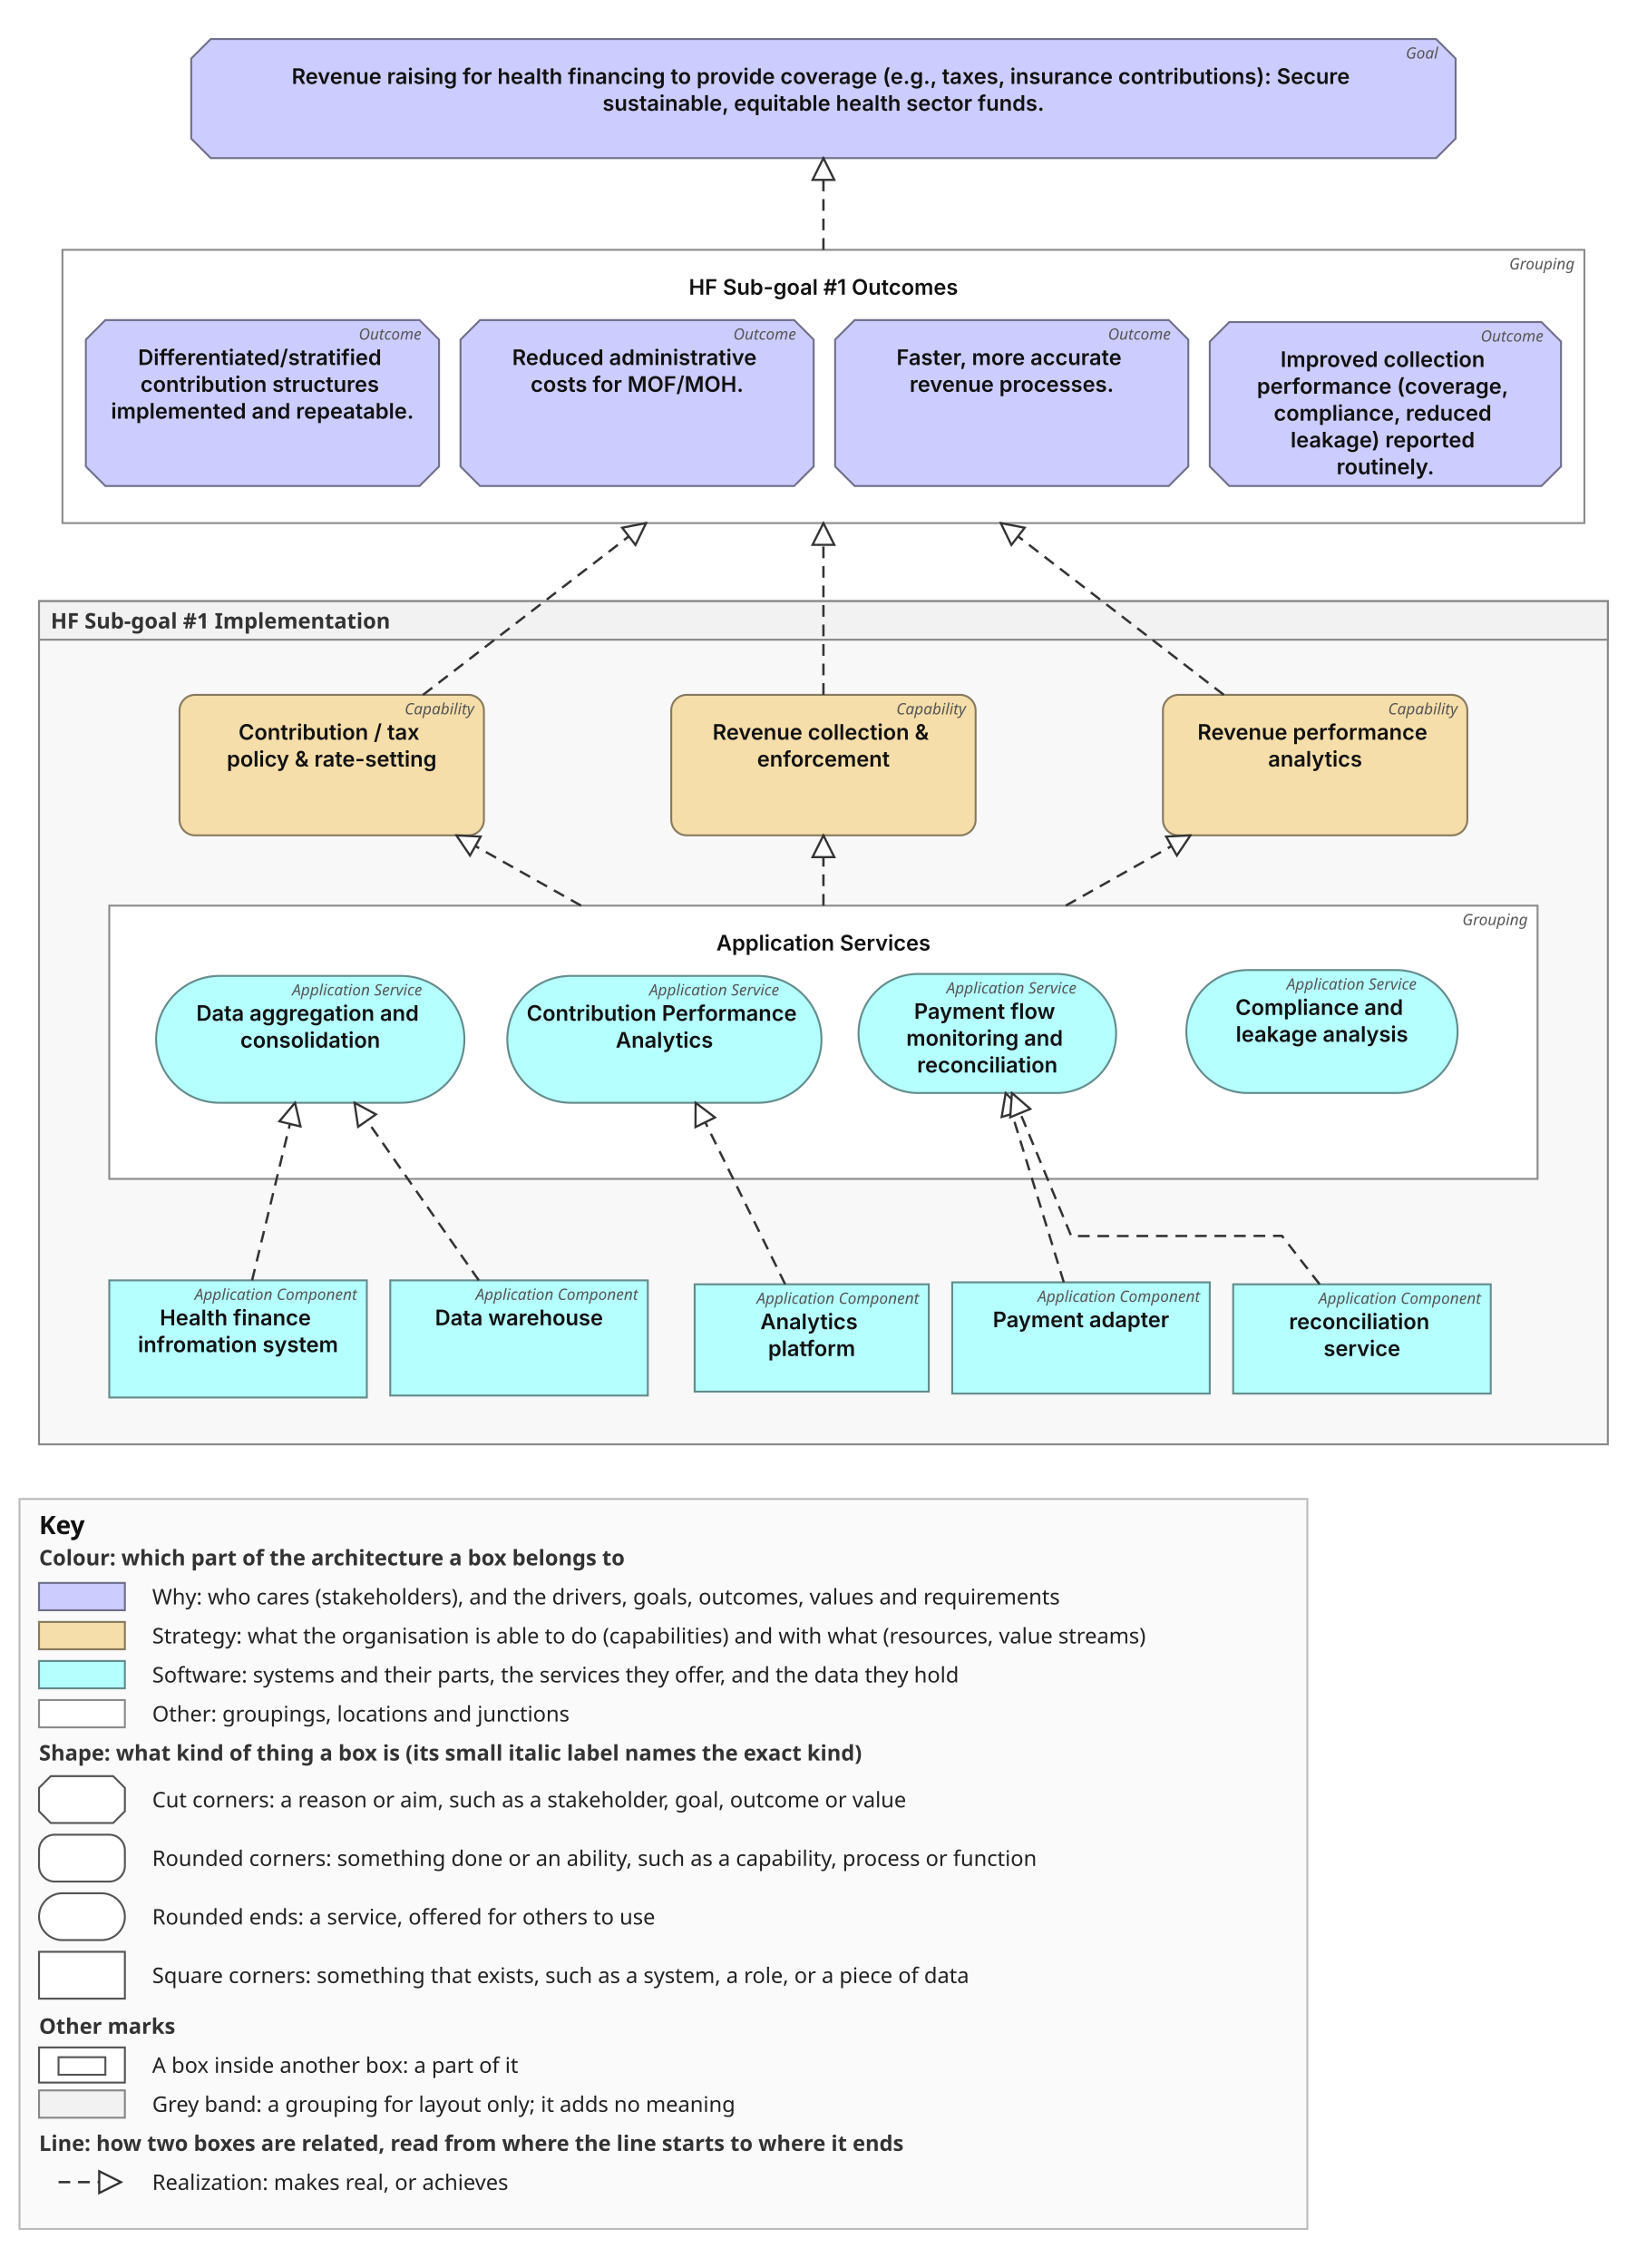
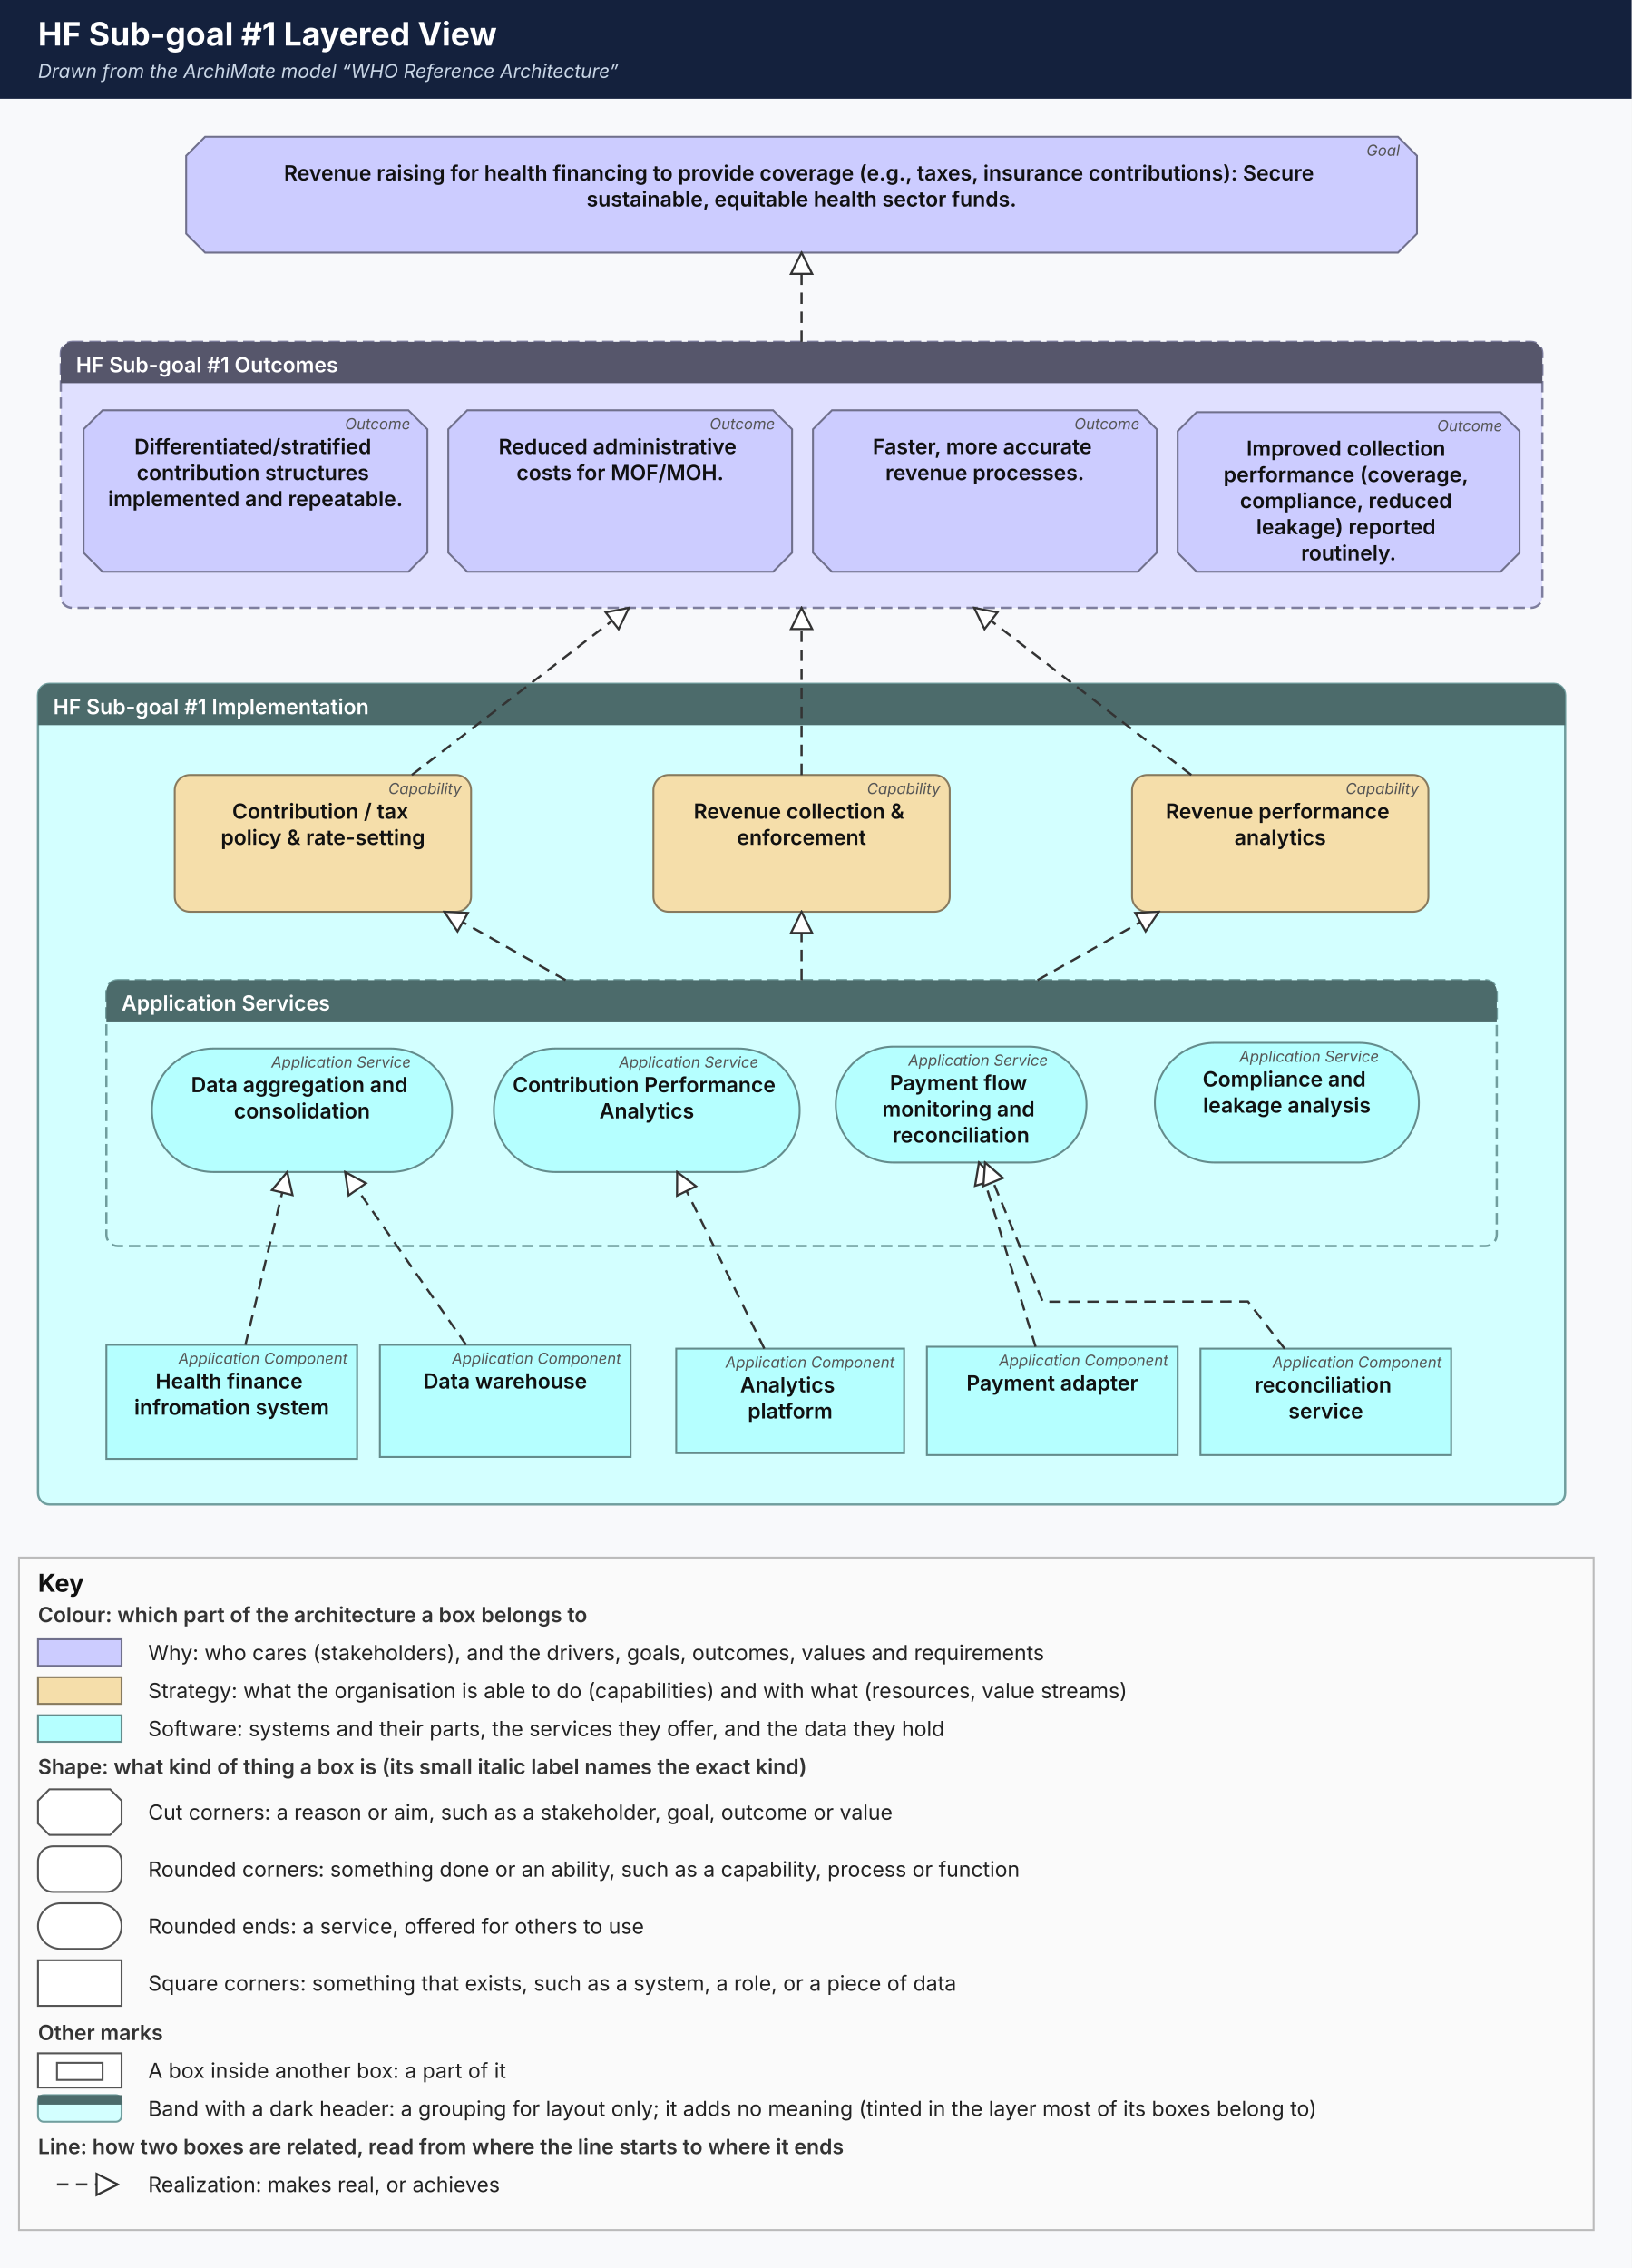
- <svg xmlns="http://www.w3.org/2000/svg" viewBox="100 76 844 1162" width="844" height="1162" role="img" aria-labelledby="av-title">
+ <svg xmlns="http://www.w3.org/2000/svg" viewBox="100 24 859 1194" width="859" height="1194" role="img" aria-labelledby="av-title">
  <style>
- .av-name{font:600 11px system-ui,-apple-system,"Segoe UI",sans-serif;fill:#111}
- .av-type{font:italic 8px system-ui,sans-serif;fill:#555}
- .av-group{font:600 11px system-ui,sans-serif;fill:#333}
- .av-note{font:10px system-ui,sans-serif;fill:#222}
- .av-key{font:11px system-ui,sans-serif;fill:#222}
- .av-keyh{font:600 11px system-ui,sans-serif;fill:#333}
- .av-keyt{font:700 13px system-ui,sans-serif;fill:#111}
- .av-rel{font:9px system-ui,sans-serif;fill:#333;paint-order:stroke;stroke:#fff;stroke-width:3px}
+ .av-name{font:600 11px Inter, "Segoe UI", system-ui, -apple-system, Helvetica, Arial, sans-serif;fill:#111}
+ .av-type{font:italic 8px Inter, "Segoe UI", system-ui, -apple-system, Helvetica, Arial, sans-serif;fill:#555}
+ .av-group{font:600 11px Inter, "Segoe UI", system-ui, -apple-system, Helvetica, Arial, sans-serif;fill:#333}
+ .av-note{font:10px Inter, "Segoe UI", system-ui, -apple-system, Helvetica, Arial, sans-serif;fill:#222}
+ .av-key{font:11px Inter, "Segoe UI", system-ui, -apple-system, Helvetica, Arial, sans-serif;fill:#222}
+ .av-keyh{font:600 11px Inter, "Segoe UI", system-ui, -apple-system, Helvetica, Arial, sans-serif;fill:#333}
+ .av-keyt{font:700 13px Inter, "Segoe UI", system-ui, -apple-system, Helvetica, Arial, sans-serif;fill:#111}
+ .av-rel{font:9px Inter, "Segoe UI", system-ui, -apple-system, Helvetica, Arial, sans-serif;fill:#333;paint-order:stroke;stroke:#fff;stroke-width:3px}
a:hover rect,a:hover polygon,a:focus rect,a:focus polygon{stroke:#06c;stroke-width:2.5}
</style>
  <defs>
    <marker id="arrow-open" viewBox="0 0 12 12" refX="11" refY="6" markerWidth="11" markerHeight="11" orient="auto-start-reverse" markerUnits="userSpaceOnUse">
      <path d="M1 1 L11 6 L1 11" fill="none" stroke="#333" stroke-width="1.3" />
    </marker>
    <marker id="arrow-filled" viewBox="0 0 12 12" refX="11" refY="6" markerWidth="11" markerHeight="11" orient="auto-start-reverse" markerUnits="userSpaceOnUse">
      <path d="M1 1 L11 6 L1 11 Z" fill="#333" />
    </marker>
    <marker id="arrow-small" viewBox="0 0 10 10" refX="9" refY="5" markerWidth="8" markerHeight="8" orient="auto-start-reverse" markerUnits="userSpaceOnUse">
      <path d="M1 1 L9 5 L1 9" fill="none" stroke="#333" stroke-width="1.2" />
    </marker>
    <marker id="triangle-hollow" viewBox="0 0 14 14" refX="13" refY="7" markerWidth="13" markerHeight="13" orient="auto-start-reverse" markerUnits="userSpaceOnUse">
      <path d="M1 1 L13 7 L1 13 Z" fill="#fff" stroke="#333" stroke-width="1.2" />
    </marker>
    <marker id="diamond-filled" viewBox="0 0 16 10" refX="1" refY="5" markerWidth="16" markerHeight="10" orient="auto-start-reverse" markerUnits="userSpaceOnUse">
      <path d="M1 5 L8 1 L15 5 L8 9 Z" fill="#333" />
    </marker>
    <marker id="diamond-hollow" viewBox="0 0 16 10" refX="1" refY="5" markerWidth="16" markerHeight="10" orient="auto-start-reverse" markerUnits="userSpaceOnUse">
      <path d="M1 5 L8 1 L15 5 L8 9 Z" fill="#fff" stroke="#333" stroke-width="1.2" />
    </marker>
    <marker id="dot" viewBox="0 0 8 8" refX="4" refY="4" markerWidth="7" markerHeight="7" orient="auto" markerUnits="userSpaceOnUse">
      <circle cx="4" cy="4" r="3.2" fill="#333" />
    </marker>
    <pattern id="missing" width="8" height="8" patternUnits="userSpaceOnUse" patternTransform="rotate(45)">
      <rect width="8" height="8" fill="#fff" />
      <line x1="0" y1="0" x2="0" y2="8" stroke="#d33" stroke-width="2" />
    </pattern>
  </defs>
-   <rect x="100" y="76" width="844" height="1162" fill="#fff" />
+   <rect x="100" y="24" width="859" height="1194" fill="#f8f9fb" />
+   <rect x="100" y="24" width="859" height="52" fill="#14213d" />
+   <text x="120" y="48" style="font:700 17px Inter, &quot;Segoe UI&quot;, system-ui, -apple-system, Helvetica, Arial, sans-serif;fill:#fff">HF Sub-goal #1 Layered View</text>
+   <text x="120" y="65" style="font:italic 10px Inter, &quot;Segoe UI&quot;, system-ui, -apple-system, Helvetica, Arial, sans-serif;fill:#c9d6e6">Drawn from the ArchiMate model “WHO Reference Architecture”</text>
  <a href="../../../en/dpi-h-ra/archimate/0.2.0-draft.2/elements/revenue-raising-for-health-financing-to-provide-coverage-e-g/" target="_top">
    <polygon points="208,96 836,96 846,106 846,147 836,157 208,157 198,147 198,106" fill="#ccccff" stroke="#70708c" stroke-width="1" />
    <text class="av-type" x="837" y="106" text-anchor="end">Goal</text>
    <text class="av-name" x="522" y="119" text-anchor="middle">
      <tspan x="522" dy="0">Revenue raising for health financing to provide coverage (e.g., taxes, insurance contributions): Secure</tspan>
      <tspan x="522" dy="13.75">sustainable, equitable health sector funds.</tspan>
    </text>
  </a>
  <g class="av-g">
-     <rect x="120" y="384" width="804" height="432" fill="#f2f2f2" fill-opacity=".55" stroke="#888" />
-     <rect x="120" y="384" width="804" height="19.75" fill="#f2f2f2" stroke="#888" />
-     <text class="av-group" x="126" y="398">HF Sub-goal #1 Implementation</text>
+     <rect x="120" y="384" width="804" height="432" rx="6" fill="#d3ffff" stroke="#709e9e" stroke-width="1.2" />
+     <path d="M120 390 a6 6 0 0 1 6 -6 h792 a6 6 0 0 1 6 6 v15.75 h-804 z" fill="#4c6b6b" />
+     <text class="av-group" x="128" y="400" style="fill:#fff">HF Sub-goal #1 Implementation</text>
  </g>
  <a href="../../../en/dpi-h-ra/archimate/0.2.0-draft.2/elements/contribution-tax-policy-rate-setting/" target="_top">
    <rect x="192" y="432" width="156" height="72" rx="8" fill="#f5deaa" stroke="#877a5e" stroke-width="1" />
    <text class="av-type" x="343" y="442" text-anchor="end">Capability</text>
    <text class="av-name" x="270" y="455" text-anchor="middle">
      <tspan x="270" dy="0">Contribution / tax</tspan>
      <tspan x="270" dy="13.75">policy &amp; rate-setting</tspan>
    </text>
  </a>
  <a href="../../../en/dpi-h-ra/archimate/0.2.0-draft.2/elements/revenue-collection-enforcement/" target="_top">
    <rect x="444" y="432" width="156" height="72" rx="8" fill="#f5deaa" stroke="#877a5e" stroke-width="1" />
    <text class="av-type" x="595" y="442" text-anchor="end">Capability</text>
    <text class="av-name" x="522" y="455" text-anchor="middle">
      <tspan x="522" dy="0">Revenue collection &amp;</tspan>
      <tspan x="522" dy="13.75">enforcement</tspan>
    </text>
  </a>
  <a href="../../../en/dpi-h-ra/archimate/0.2.0-draft.2/elements/revenue-performance-analytics/" target="_top">
    <rect x="696" y="432" width="156" height="72" rx="8" fill="#f5deaa" stroke="#877a5e" stroke-width="1" />
    <text class="av-type" x="847" y="442" text-anchor="end">Capability</text>
    <text class="av-name" x="774" y="455" text-anchor="middle">
      <tspan x="774" dy="0">Revenue performance</tspan>
      <tspan x="774" dy="13.75">analytics</tspan>
    </text>
  </a>
  <a href="../../../en/dpi-h-ra/archimate/0.2.0-draft.2/elements/application-services-e6a8/" target="_top">
-     <rect x="156" y="540" width="732" height="140" fill="#ffffff" stroke="#8c8c8c" stroke-width="1" />
-     <text class="av-type" x="883" y="550" text-anchor="end">Grouping</text>
-     <text class="av-name" x="522" y="563" text-anchor="middle">
-       <tspan x="522" dy="0">Application Services</tspan>
-     </text>
+     <rect x="156" y="540" width="732" height="140" rx="6" fill="#d3ffff" stroke="#709e9e" stroke-width="1.2" stroke-dasharray="6 3" />
+     <path d="M156 546 a6 6 0 0 1 6 -6 h720 a6 6 0 0 1 6 6 v15.75 h-732 z" fill="#4c6b6b" />
+     <text class="av-group" x="164" y="556" style="fill:#fff">Application Services</text>
  </a>
  <a href="../../../en/dpi-h-ra/archimate/0.2.0-draft.2/elements/payment-flow-monitoring-and-reconciliation/" target="_top">
    <rect x="540" y="575" width="132" height="61" rx="30.5" fill="#b5ffff" stroke="#648c8c" stroke-width="1" />
    <text class="av-type" x="651.667" y="585" text-anchor="end">Application Service</text>
    <text class="av-name" x="606" y="598" text-anchor="middle">
      <tspan x="606" dy="0">Payment flow</tspan>
      <tspan x="606" dy="13.75">monitoring and</tspan>
      <tspan x="606" dy="13.75">reconciliation</tspan>
    </text>
  </a>
  <a href="../../../en/dpi-h-ra/archimate/0.2.0-draft.2/elements/compliance-and-leakage-analysis/" target="_top">
    <rect x="708" y="573" width="139" height="63" rx="31.5" fill="#b5ffff" stroke="#648c8c" stroke-width="1" />
    <text class="av-type" x="826" y="583" text-anchor="end">Application Service</text>
    <text class="av-name" x="777.5" y="596" text-anchor="middle">
      <tspan x="777.5" dy="0">Compliance and</tspan>
      <tspan x="777.5" dy="13.75">leakage analysis</tspan>
    </text>
  </a>
  <a href="../../../en/dpi-h-ra/archimate/0.2.0-draft.2/elements/data-aggregation-and-consolidation/" target="_top">
    <rect x="180" y="576" width="158" height="65" rx="32.5" fill="#b5ffff" stroke="#648c8c" stroke-width="1" />
    <text class="av-type" x="316.333" y="586" text-anchor="end">Application Service</text>
    <text class="av-name" x="259" y="599" text-anchor="middle">
      <tspan x="259" dy="0">Data aggregation and</tspan>
      <tspan x="259" dy="13.75">consolidation</tspan>
    </text>
  </a>
  <a href="../../../en/dpi-h-ra/archimate/0.2.0-draft.2/elements/contribution-performance-analytics/" target="_top">
    <rect x="360" y="576" width="161" height="65" rx="32.5" fill="#b5ffff" stroke="#648c8c" stroke-width="1" />
    <text class="av-type" x="499.333" y="586" text-anchor="end">Application Service</text>
    <text class="av-name" x="440.5" y="599" text-anchor="middle">
      <tspan x="440.5" dy="0">Contribution Performance</tspan>
      <tspan x="440.5" dy="13.75">Analytics</tspan>
    </text>
  </a>
  <a href="../../../en/dpi-h-ra/archimate/0.2.0-draft.2/elements/health-finance-infromation-system/" target="_top">
    <rect x="156" y="732" width="132" height="60" fill="#b5ffff" stroke="#648c8c" stroke-width="1" />
    <text class="av-type" x="283" y="742" text-anchor="end">Application Component</text>
    <text class="av-name" x="222" y="755" text-anchor="middle">
      <tspan x="222" dy="0">Health finance</tspan>
      <tspan x="222" dy="13.75">infromation system</tspan>
    </text>
  </a>
  <a href="../../../en/dpi-h-ra/archimate/0.2.0-draft.2/elements/data-warehouse/" target="_top">
    <rect x="300" y="732" width="132" height="59" fill="#b5ffff" stroke="#648c8c" stroke-width="1" />
    <text class="av-type" x="427" y="742" text-anchor="end">Application Component</text>
    <text class="av-name" x="366" y="755" text-anchor="middle">
      <tspan x="366" dy="0">Data warehouse</tspan>
    </text>
  </a>
  <a href="../../../en/dpi-h-ra/archimate/0.2.0-draft.2/elements/payment-adapter/" target="_top">
    <rect x="588" y="733" width="132" height="57" fill="#b5ffff" stroke="#648c8c" stroke-width="1" />
    <text class="av-type" x="715" y="743" text-anchor="end">Application Component</text>
    <text class="av-name" x="654" y="756" text-anchor="middle">
      <tspan x="654" dy="0">Payment adapter</tspan>
    </text>
  </a>
  <a href="../../../en/dpi-h-ra/archimate/0.2.0-draft.2/elements/reconciliation-service/" target="_top">
    <rect x="732" y="734" width="132" height="56" fill="#b5ffff" stroke="#648c8c" stroke-width="1" />
    <text class="av-type" x="859" y="744" text-anchor="end">Application Component</text>
    <text class="av-name" x="798" y="757" text-anchor="middle">
      <tspan x="798" dy="0">reconciliation</tspan>
      <tspan x="798" dy="13.75">service</tspan>
    </text>
  </a>
  <a href="../../../en/dpi-h-ra/archimate/0.2.0-draft.2/elements/analytics-platform/" target="_top">
    <rect x="456" y="734" width="120" height="55" fill="#b5ffff" stroke="#648c8c" stroke-width="1" />
    <text class="av-type" x="571" y="744" text-anchor="end">Application Component</text>
    <text class="av-name" x="516" y="757" text-anchor="middle">
      <tspan x="516" dy="0">Analytics</tspan>
      <tspan x="516" dy="13.75">platform</tspan>
    </text>
  </a>
  <a href="../../../en/dpi-h-ra/archimate/0.2.0-draft.2/elements/hf-sub-goal-1-outcomes/" target="_top">
-     <rect x="132" y="204" width="780" height="140" fill="#ffffff" stroke="#8c8c8c" stroke-width="1" />
-     <text class="av-type" x="907" y="214" text-anchor="end">Grouping</text>
-     <text class="av-name" x="522" y="227" text-anchor="middle">
-       <tspan x="522" dy="0">HF Sub-goal #1 Outcomes</tspan>
-     </text>
+     <rect x="132" y="204" width="780" height="140" rx="6" fill="#e0e0ff" stroke="#7e7e9e" stroke-width="1.2" stroke-dasharray="6 3" />
+     <path d="M132 210 a6 6 0 0 1 6 -6 h768 a6 6 0 0 1 6 6 v15.75 h-780 z" fill="#56566b" />
+     <text class="av-group" x="140" y="220" style="fill:#fff">HF Sub-goal #1 Outcomes</text>
  </a>
  <a href="../../../en/dpi-h-ra/archimate/0.2.0-draft.2/elements/differentiated-stratified-contribution-structures/" target="_top">
    <polygon points="154,240 315,240 325,250 325,315 315,325 154,325 144,315 144,250" fill="#ccccff" stroke="#70708c" stroke-width="1" />
    <text class="av-type" x="316" y="250" text-anchor="end">Outcome</text>
    <text class="av-name" x="234.5" y="263" text-anchor="middle">
      <tspan x="234.5" dy="0">Differentiated/stratified</tspan>
      <tspan x="234.5" dy="13.75">contribution structures</tspan>
      <tspan x="234.5" dy="13.75">implemented and repeatable.</tspan>
    </text>
  </a>
  <a href="../../../en/dpi-h-ra/archimate/0.2.0-draft.2/elements/faster-more-accurate-revenue-processes/" target="_top">
    <polygon points="538,240 699,240 709,250 709,315 699,325 538,325 528,315 528,250" fill="#ccccff" stroke="#70708c" stroke-width="1" />
    <text class="av-type" x="700" y="250" text-anchor="end">Outcome</text>
    <text class="av-name" x="618.5" y="263" text-anchor="middle">
      <tspan x="618.5" dy="0">Faster, more accurate</tspan>
      <tspan x="618.5" dy="13.75">revenue processes.</tspan>
    </text>
  </a>
  <a href="../../../en/dpi-h-ra/archimate/0.2.0-draft.2/elements/improved-collection-performance-coverage-compliance-reduced/" target="_top">
    <polygon points="730,241 890,241 900,251 900,315 890,325 730,325 720,315 720,251" fill="#ccccff" stroke="#70708c" stroke-width="1" />
    <text class="av-type" x="891" y="251" text-anchor="end">Outcome</text>
    <text class="av-name" x="810" y="264" text-anchor="middle">
      <tspan x="810" dy="0">Improved collection</tspan>
      <tspan x="810" dy="13.75">performance (coverage,</tspan>
      <tspan x="810" dy="13.75">compliance, reduced</tspan>
      <tspan x="810" dy="13.75">leakage) reported</tspan>
      <tspan x="810" dy="13.75">routinely.</tspan>
    </text>
  </a>
  <a href="../../../en/dpi-h-ra/archimate/0.2.0-draft.2/elements/reduced-administrative-costs-for-mof-moh/" target="_top">
    <polygon points="346,240 507,240 517,250 517,315 507,325 346,325 336,315 336,250" fill="#ccccff" stroke="#70708c" stroke-width="1" />
    <text class="av-type" x="508" y="250" text-anchor="end">Outcome</text>
    <text class="av-name" x="426.5" y="263" text-anchor="middle">
      <tspan x="426.5" dy="0">Reduced administrative</tspan>
      <tspan x="426.5" dy="13.75">costs for MOF/MOH.</tspan>
    </text>
  </a>
  <a href="../../../en/dpi-h-ra/archimate/0.2.0-draft.2/relationships/id-177eebf078a34d44acd8e1bc7d5b0589/" target="_top">
    <path d="M316.8 432 L431.1 344" fill="none" stroke="#333" stroke-width="1.2" stroke-dasharray="6 4" marker-end="url(#triangle-hollow)" />
    <path d="M316.8 432 L431.1 344" fill="none" stroke="transparent" stroke-width="8" />
  </a>
  <a href="../../../en/dpi-h-ra/archimate/0.2.0-draft.2/relationships/id-c3401afda09f421ebd73a15c80188388/" target="_top">
    <path d="M522 432 L522 344" fill="none" stroke="#333" stroke-width="1.2" stroke-dasharray="6 4" marker-end="url(#triangle-hollow)" />
    <path d="M522 432 L522 344" fill="none" stroke="transparent" stroke-width="8" />
  </a>
  <a href="../../../en/dpi-h-ra/archimate/0.2.0-draft.2/relationships/id-cbd4fb60088c4e579203efd2f8fc7443/" target="_top">
    <path d="M727.2 432 L612.9 344" fill="none" stroke="#333" stroke-width="1.2" stroke-dasharray="6 4" marker-end="url(#triangle-hollow)" />
    <path d="M727.2 432 L612.9 344" fill="none" stroke="transparent" stroke-width="8" />
  </a>
  <a href="../../../en/dpi-h-ra/archimate/0.2.0-draft.2/relationships/id-e5c6fa99c6204cff90cc4b0862a14bc1/" target="_top">
    <path d="M397.8 540 L333.9 504" fill="none" stroke="#333" stroke-width="1.2" stroke-dasharray="6 4" marker-end="url(#triangle-hollow)" />
    <path d="M397.8 540 L333.9 504" fill="none" stroke="transparent" stroke-width="8" />
  </a>
  <a href="../../../en/dpi-h-ra/archimate/0.2.0-draft.2/relationships/id-91c10c2295074acd80a5ffc722633a94/" target="_top">
    <path d="M522 540 L522 504" fill="none" stroke="#333" stroke-width="1.2" stroke-dasharray="6 4" marker-end="url(#triangle-hollow)" />
    <path d="M522 540 L522 504" fill="none" stroke="transparent" stroke-width="8" />
  </a>
  <a href="../../../en/dpi-h-ra/archimate/0.2.0-draft.2/relationships/id-c1c5ba876ee541dbab51c9eb2d4d0e0b/" target="_top">
    <path d="M646.2 540 L710.1 504" fill="none" stroke="#333" stroke-width="1.2" stroke-dasharray="6 4" marker-end="url(#triangle-hollow)" />
    <path d="M646.2 540 L710.1 504" fill="none" stroke="transparent" stroke-width="8" />
  </a>
  <a href="../../../en/dpi-h-ra/archimate/0.2.0-draft.2/relationships/id-2d7b169ef16648f3b2472ad16350391f/" target="_top">
    <path d="M229.2 732 L251.2 641" fill="none" stroke="#333" stroke-width="1.2" stroke-dasharray="6 4" marker-end="url(#triangle-hollow)" />
    <path d="M229.2 732 L251.2 641" fill="none" stroke="transparent" stroke-width="8" />
  </a>
  <a href="../../../en/dpi-h-ra/archimate/0.2.0-draft.2/relationships/id-2c4e30f4ab7340d9a838f70436619860/" target="_top">
    <path d="M345.4 732 L281.7 641" fill="none" stroke="#333" stroke-width="1.2" stroke-dasharray="6 4" marker-end="url(#triangle-hollow)" />
    <path d="M345.4 732 L281.7 641" fill="none" stroke="transparent" stroke-width="8" />
  </a>
  <a href="../../../en/dpi-h-ra/archimate/0.2.0-draft.2/relationships/id-7edd487e074d4745a329b49ab0918f83/" target="_top">
    <path d="M645.2 733 L615.4 636" fill="none" stroke="#333" stroke-width="1.2" stroke-dasharray="6 4" marker-end="url(#triangle-hollow)" />
    <path d="M645.2 733 L615.4 636" fill="none" stroke="transparent" stroke-width="8" />
  </a>
  <a href="../../../en/dpi-h-ra/archimate/0.2.0-draft.2/relationships/id-f07176c5f19444a1b18839b4f694f8cb/" target="_top">
    <path d="M776.3 734 L757 709.2 L649 709.3 L618.6 636" fill="none" stroke="#333" stroke-width="1.2" stroke-dasharray="6 4" marker-end="url(#triangle-hollow)" />
    <path d="M776.3 734 L757 709.2 L649 709.3 L618.6 636" fill="none" stroke="transparent" stroke-width="8" />
  </a>
  <a href="../../../en/dpi-h-ra/archimate/0.2.0-draft.2/relationships/id-eba2e0f5b1ff4205b82ad862aea6a71e/" target="_top">
    <path d="M502.4 734 L456.5 641" fill="none" stroke="#333" stroke-width="1.2" stroke-dasharray="6 4" marker-end="url(#triangle-hollow)" />
    <path d="M502.4 734 L456.5 641" fill="none" stroke="transparent" stroke-width="8" />
  </a>
  <a href="../../../en/dpi-h-ra/archimate/0.2.0-draft.2/relationships/id-d31f724045b548e1a5f75007c060d29b/" target="_top">
    <path d="M522 204 L522 157" fill="none" stroke="#333" stroke-width="1.2" stroke-dasharray="6 4" marker-end="url(#triangle-hollow)" />
    <path d="M522 204 L522 157" fill="none" stroke="transparent" stroke-width="8" />
  </a>
  <g class="av-legend">
-     <rect x="110" y="844" width="660" height="374" fill="#fafafa" stroke="#bbb" />
+     <rect x="110" y="844" width="829" height="354" fill="#fafafa" stroke="#bbb" />
    <text class="av-keyt" x="120" y="862">Key</text>
    <text class="av-keyh" x="120" y="878">Colour: which part of the architecture a box belongs to</text>
    <rect x="120" y="887" width="44" height="14" fill="#ccccff" stroke="#70708c" />
    <text class="av-key" x="178" y="898">Why: who cares (stakeholders), and the drivers, goals, outcomes, values and requirements</text>
    <rect x="120" y="907" width="44" height="14" fill="#f5deaa" stroke="#877a5e" />
    <text class="av-key" x="178" y="918">Strategy: what the organisation is able to do (capabilities) and with what (resources, value streams)</text>
    <rect x="120" y="927" width="44" height="14" fill="#b5ffff" stroke="#648c8c" />
    <text class="av-key" x="178" y="938">Software: systems and their parts, the services they offer, and the data they hold</text>
-     <rect x="120" y="947" width="44" height="14" fill="#ffffff" stroke="#8c8c8c" />
-     <text class="av-key" x="178" y="958">Other: groupings, locations and junctions</text>
-     <text class="av-keyh" x="120" y="978">Shape: what kind of thing a box is (its small italic label names the exact kind)</text>
-     <polygon points="126,986 158,986 164,992 164,1004 158,1010 126,1010 120,1004 120,992" fill="#fff" stroke="#555" />
-     <text class="av-key" x="178" y="1002">Cut corners: a reason or aim, such as a stakeholder, goal, outcome or value</text>
-     <rect x="120" y="1016" width="44" height="24" rx="8" fill="#fff" stroke="#555" />
-     <text class="av-key" x="178" y="1032">Rounded corners: something done or an ability, such as a capability, process or function</text>
-     <rect x="120" y="1046" width="44" height="24" rx="12" fill="#fff" stroke="#555" />
-     <text class="av-key" x="178" y="1062">Rounded ends: a service, offered for others to use</text>
-     <rect x="120" y="1076" width="44" height="24" fill="#fff" stroke="#555" />
-     <text class="av-key" x="178" y="1092">Square corners: something that exists, such as a system, a role, or a piece of data</text>
-     <text class="av-keyh" x="120" y="1118">Other marks</text>
-     <rect x="120" y="1125" width="44" height="18" fill="#fff" stroke="#555" />
-     <rect x="130" y="1130" width="24" height="9" fill="#fff" stroke="#555" />
-     <text class="av-key" x="178" y="1138">A box inside another box: a part of it</text>
-     <rect x="120" y="1147" width="44" height="14" fill="#f2f2f2" stroke="#888" />
-     <text class="av-key" x="178" y="1158">Grey band: a grouping for layout only; it adds no meaning</text>
-     <text class="av-keyh" x="120" y="1178">Line: how two boxes are related, read from where the line starts to where it ends</text>
-     <path d="M130 1194 L162 1194" fill="none" stroke="#333" stroke-width="1.2" stroke-dasharray="6 4" marker-end="url(#triangle-hollow)" />
-     <text class="av-key" x="178" y="1198">Realization: makes real, or achieves</text>
+     <text class="av-keyh" x="120" y="958">Shape: what kind of thing a box is (its small italic label names the exact kind)</text>
+     <polygon points="126,966 158,966 164,972 164,984 158,990 126,990 120,984 120,972" fill="#fff" stroke="#555" />
+     <text class="av-key" x="178" y="982">Cut corners: a reason or aim, such as a stakeholder, goal, outcome or value</text>
+     <rect x="120" y="996" width="44" height="24" rx="8" fill="#fff" stroke="#555" />
+     <text class="av-key" x="178" y="1012">Rounded corners: something done or an ability, such as a capability, process or function</text>
+     <rect x="120" y="1026" width="44" height="24" rx="12" fill="#fff" stroke="#555" />
+     <text class="av-key" x="178" y="1042">Rounded ends: a service, offered for others to use</text>
+     <rect x="120" y="1056" width="44" height="24" fill="#fff" stroke="#555" />
+     <text class="av-key" x="178" y="1072">Square corners: something that exists, such as a system, a role, or a piece of data</text>
+     <text class="av-keyh" x="120" y="1098">Other marks</text>
+     <rect x="120" y="1105" width="44" height="18" fill="#fff" stroke="#555" />
+     <rect x="130" y="1110" width="24" height="9" fill="#fff" stroke="#555" />
+     <text class="av-key" x="178" y="1118">A box inside another box: a part of it</text>
+     <rect x="120" y="1127" width="44" height="14" rx="3" fill="#d3ffff" stroke="#709e9e" />
+     <rect x="120" y="1127" width="44" height="5" fill="#4c6b6b" />
+     <text class="av-key" x="178" y="1138">Band with a dark header: a grouping for layout only; it adds no meaning (tinted in the layer most of its boxes belong to)</text>
+     <text class="av-keyh" x="120" y="1158">Line: how two boxes are related, read from where the line starts to where it ends</text>
+     <path d="M130 1174 L162 1174" fill="none" stroke="#333" stroke-width="1.2" stroke-dasharray="6 4" marker-end="url(#triangle-hollow)" />
+     <text class="av-key" x="178" y="1178">Realization: makes real, or achieves</text>
  </g>
</svg>
